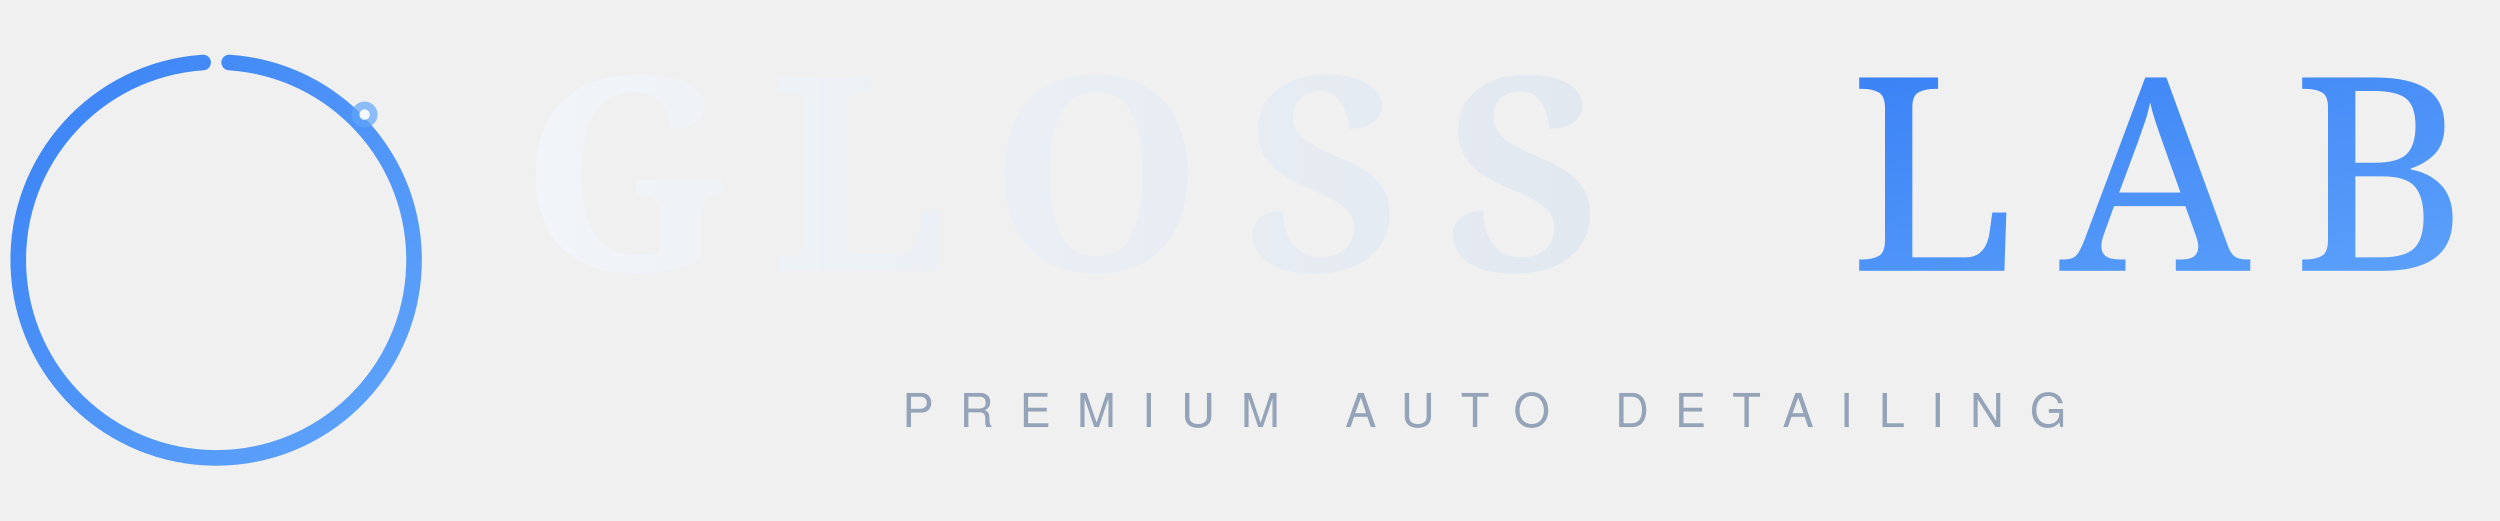
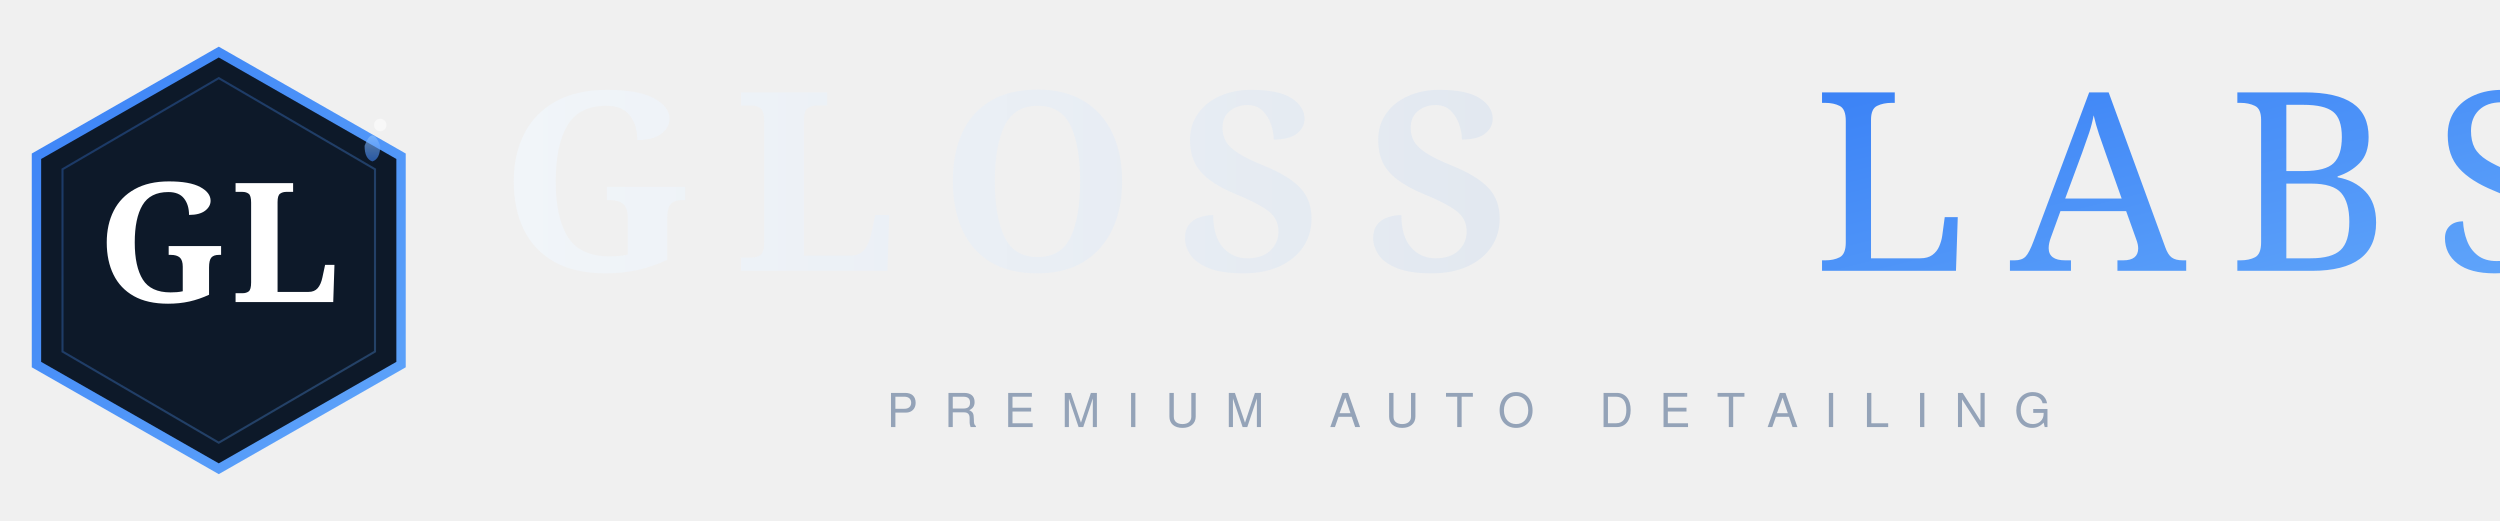
<svg xmlns="http://www.w3.org/2000/svg" viewBox="0 0 480 100" width="480" height="100">
  <defs>
    <linearGradient id="textMain" x1="0%" y1="0%" x2="100%" y2="0%">
      <stop offset="0%" stop-color="#F1F5F9" />
      <stop offset="100%" stop-color="#E2E8F0" />
    </linearGradient>
    <linearGradient id="accentGrad" x1="0%" y1="0%" x2="100%" y2="100%">
      <stop offset="0%" stop-color="#3B82F6" />
      <stop offset="100%" stop-color="#60A5FA" />
    </linearGradient>
    <linearGradient id="lineGrad" x1="0%" y1="0%" x2="100%" y2="0%">
      <stop offset="0%" stop-color="#3B82F6" stop-opacity="0" />
      <stop offset="20%" stop-color="#3B82F6" />
      <stop offset="80%" stop-color="#60A5FA" />
      <stop offset="100%" stop-color="#60A5FA" stop-opacity="0" />
    </linearGradient>
+     <linearGradient id="dropGrad" x1="0%" y1="0%" x2="0%" y2="100%">
+       <stop offset="0%" stop-color="#93C5FD" />
+       <stop offset="100%" stop-color="#3B82F6" />
+     </linearGradient>
  </defs>
-   <g transform="translate(44, 50)">
-     <path d="M0,-38 A38,38 0 1,1 -5,-38" fill="none" stroke="url(#accentGrad)" stroke-width="3" stroke-linecap="round" />
-     <line x1="2" y1="0" x2="22" y2="0" stroke="url(#accentGrad)" stroke-width="3" stroke-linecap="round" />
-     <circle cx="26" cy="-28" r="2.5" fill="#60A5FA" opacity="0.7" />
-     <circle cx="26" cy="-28" r="1" fill="white" opacity="0.9" />
+   <g transform="translate(42, 50)">
+     <polygon points="0,-40 35,-20 35,20 0,40 -35,20 -35,-20" fill="#0D1929" stroke="url(#accentGrad)" stroke-width="1.8" />
+     <polygon points="0,-35 30,-17.5 30,17.5 0,35 -30,17.5 -30,-17.5" fill="none" stroke="url(#accentGrad)" stroke-width="0.4" opacity="0.3" />
+     <text x="0" y="8" fill="white" text-anchor="middle" font-family="'Bodoni Moda', 'Didot', Georgia, serif" font-size="32" font-weight="700" letter-spacing="1">GL</text>
+     <path d="M28,-22 Q29.5,-26 31,-22 Q31,-19.5 29.5,-19 Q28,-19.5 28,-22 Z" fill="url(#dropGrad)" opacity="0.6" />
+     <circle cx="31" cy="-26" r="1.2" fill="white" opacity="0.5" />
  </g>
-   <text x="100" y="52" fill="url(#textMain)" font-family="'Bodoni Moda', 'Didot', 'Playfair Display', Georgia, serif" font-size="52" font-weight="700" letter-spacing="8">GLOSS</text>
-   <text x="355" y="52" fill="url(#accentGrad)" font-family="'Bodoni Moda', 'Didot', 'Playfair Display', Georgia, serif" font-size="52" font-weight="300" letter-spacing="8">LABS</text>
-   <line x1="100" y1="64" x2="470" y2="64" stroke="url(#lineGrad)" stroke-width="0.8" />
-   <text x="285" y="82" fill="#94A3B8" text-anchor="middle" font-family="'Jost', 'Helvetica Neue', sans-serif" font-size="9" font-weight="300" letter-spacing="5">PREMIUM AUTO DETAILING</text>
+   <text x="96" y="52" fill="url(#textMain)" font-family="'Bodoni Moda', 'Didot', 'Playfair Display', Georgia, serif" font-size="48" font-weight="700" letter-spacing="8">GLOSS</text>
+   <text x="348" y="52" fill="url(#accentGrad)" font-family="'Bodoni Moda', 'Didot', 'Playfair Display', Georgia, serif" font-size="48" font-weight="300" letter-spacing="8">LABS</text>
+   <line x1="96" y1="64" x2="468" y2="64" stroke="url(#lineGrad)" stroke-width="0.8" />
+   <text x="282" y="82" fill="#94A3B8" text-anchor="middle" font-family="'Jost', 'Helvetica Neue', sans-serif" font-size="9" font-weight="300" letter-spacing="5">PREMIUM AUTO DETAILING</text>
</svg>
